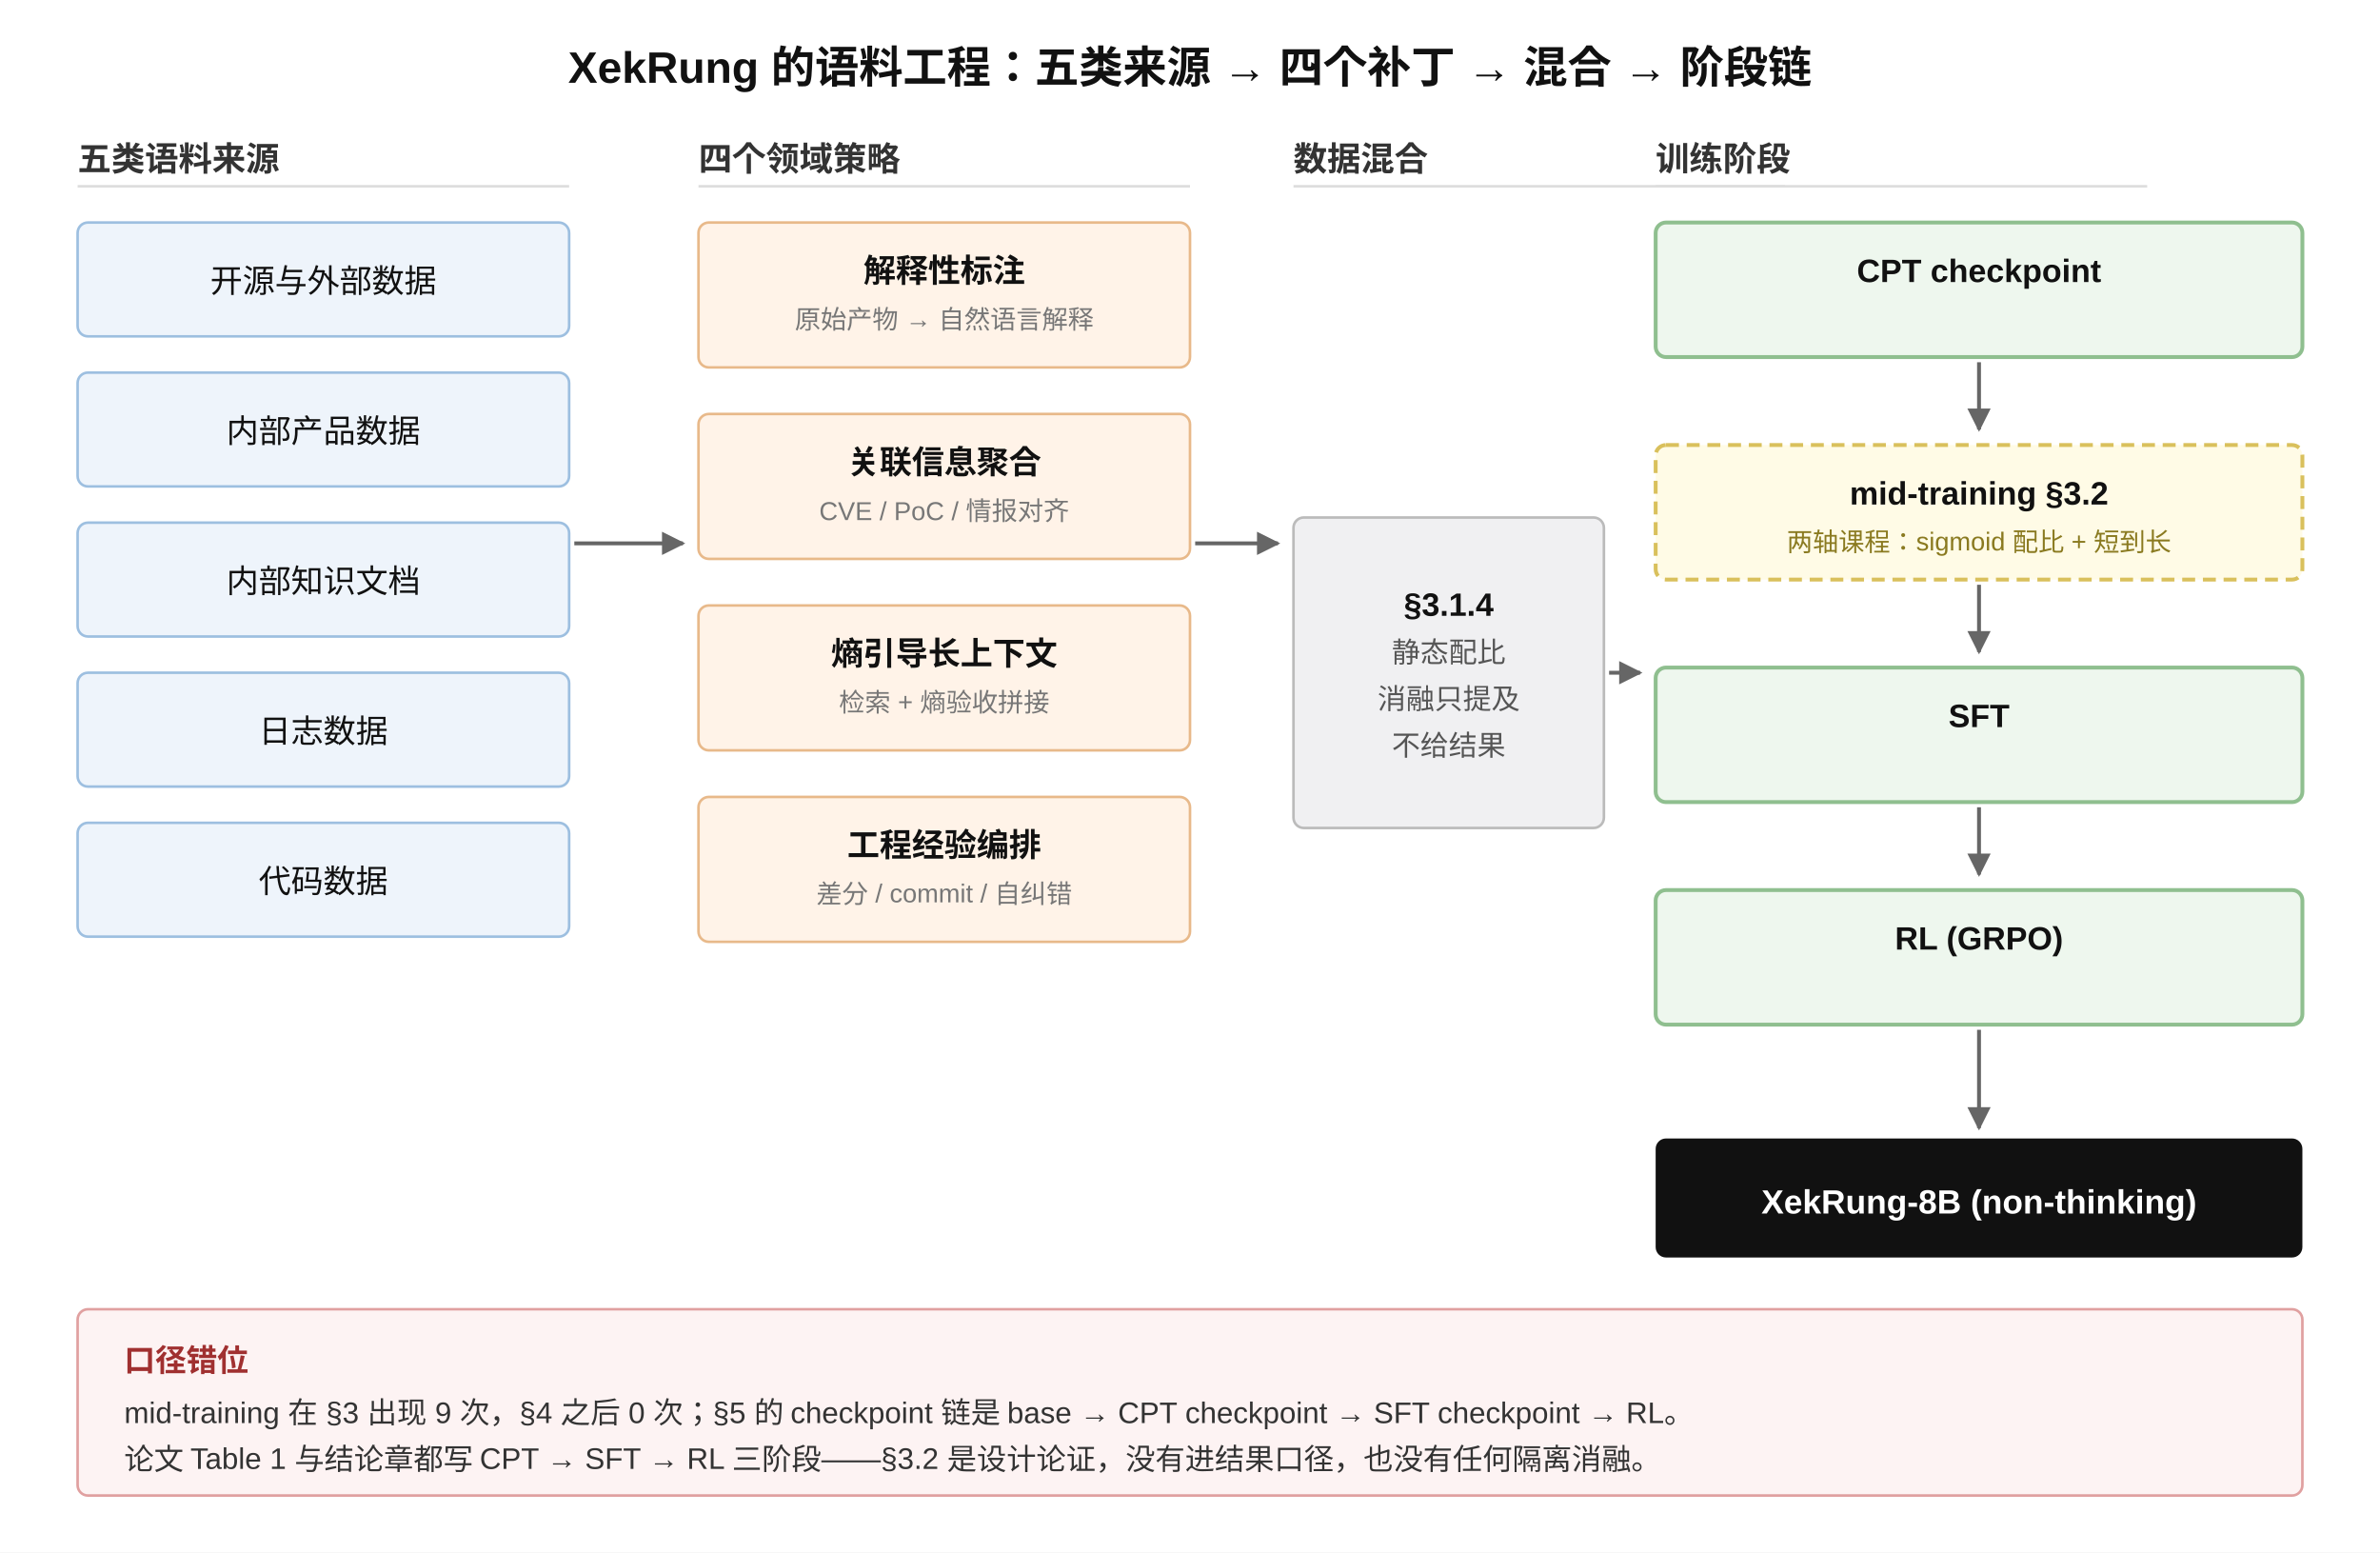
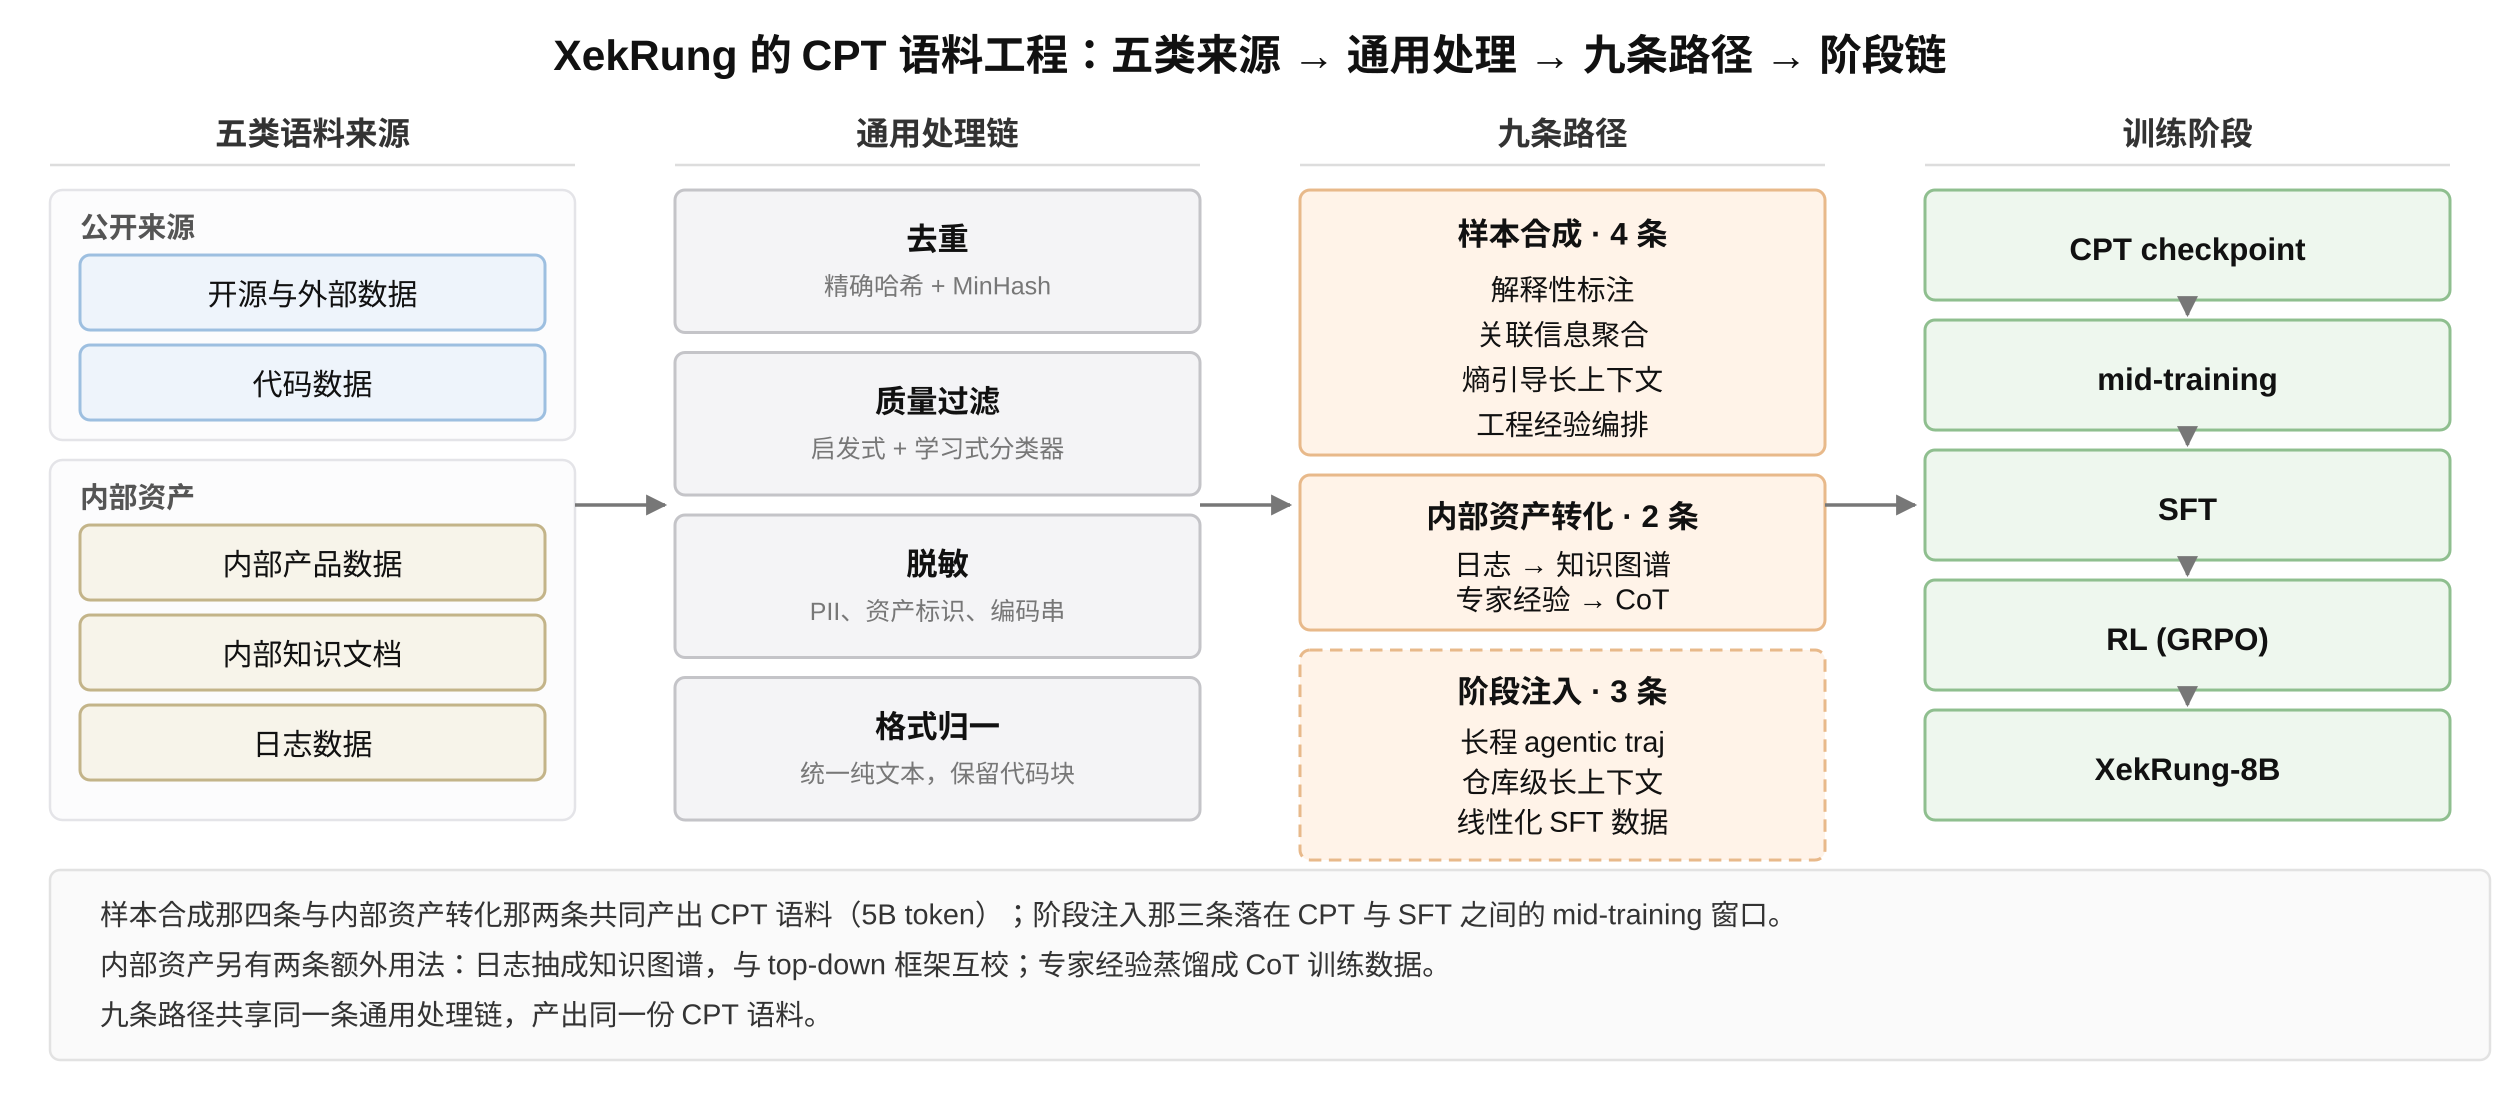
- <svg xmlns="http://www.w3.org/2000/svg" viewBox="0 0 920 600" font-family="Helvetica Neue, Arial, sans-serif">
+ <svg xmlns="http://www.w3.org/2000/svg" viewBox="0 0 1000 440" font-family="PingFang SC, Hiragino Sans GB, Microsoft YaHei, Helvetica Neue, Arial, sans-serif">
  <defs>
    <marker id="ar" viewBox="0 0 10 10" refX="9" refY="5" markerWidth="6" markerHeight="6" orient="auto">
-       <path d="M0,0 L10,5 L0,10 z" fill="#666" />
+       <path d="M0,0 L10,5 L0,10 z" fill="#777" />
    </marker>
  </defs>
-   <rect width="920" height="600" fill="#fff" />
-   <text x="460" y="32" text-anchor="middle" font-size="17" font-weight="600" fill="#111">XekRung 的语料工程：五类来源 → 四个补丁 → 混合 → 阶段链</text>
-   <text x="30" y="66" font-size="13" font-weight="600" fill="#333">五类语料来源</text>
-   <line x1="30" y1="72" x2="220" y2="72" stroke="#ddd" stroke-width="1" />
-   <text x="270" y="66" font-size="13" font-weight="600" fill="#333">四个领域策略</text>
-   <line x1="270" y1="72" x2="460" y2="72" stroke="#ddd" stroke-width="1" />
-   <text x="500" y="66" font-size="13" font-weight="600" fill="#333">数据混合</text>
-   <line x1="500" y1="72" x2="690" y2="72" stroke="#ddd" stroke-width="1" />
-   <text x="640" y="66" font-size="13" font-weight="600" fill="#333">训练阶段</text>
-   <line x1="640" y1="72" x2="830" y2="72" stroke="#ddd" stroke-width="1" />
-   <rect x="30" y="86" width="190" height="44" rx="4" fill="#eef4fb" stroke="#9dbfe0" stroke-width="1" />
-   <text x="125" y="113" text-anchor="middle" font-size="12.5" fill="#111">开源与外部数据</text>
-   <rect x="30" y="144" width="190" height="44" rx="4" fill="#eef4fb" stroke="#9dbfe0" stroke-width="1" />
-   <text x="125" y="171" text-anchor="middle" font-size="12.5" fill="#111">内部产品数据</text>
-   <rect x="30" y="202" width="190" height="44" rx="4" fill="#eef4fb" stroke="#9dbfe0" stroke-width="1" />
-   <text x="125" y="229" text-anchor="middle" font-size="12.5" fill="#111">内部知识文档</text>
-   <rect x="30" y="260" width="190" height="44" rx="4" fill="#eef4fb" stroke="#9dbfe0" stroke-width="1" />
-   <text x="125" y="287" text-anchor="middle" font-size="12.5" fill="#111">日志数据</text>
-   <rect x="30" y="318" width="190" height="44" rx="4" fill="#eef4fb" stroke="#9dbfe0" stroke-width="1" />
-   <text x="125" y="345" text-anchor="middle" font-size="12.5" fill="#111">代码数据</text>
-   <rect x="270" y="86" width="190" height="56" rx="4" fill="#fff3e8" stroke="#e8b98a" stroke-width="1" />
-   <text x="365" y="109" text-anchor="middle" font-size="12.5" font-weight="600" fill="#111">解释性标注</text>
-   <text x="365" y="127" text-anchor="middle" font-size="10" fill="#777">原始产物 → 自然语言解释</text>
-   <rect x="270" y="160" width="190" height="56" rx="4" fill="#fff3e8" stroke="#e8b98a" stroke-width="1" />
-   <text x="365" y="183" text-anchor="middle" font-size="12.5" font-weight="600" fill="#111">关联信息聚合</text>
-   <text x="365" y="201" text-anchor="middle" font-size="10" fill="#777">CVE / PoC / 情报对齐</text>
-   <rect x="270" y="234" width="190" height="56" rx="4" fill="#fff3e8" stroke="#e8b98a" stroke-width="1" />
-   <text x="365" y="257" text-anchor="middle" font-size="12.5" font-weight="600" fill="#111">熵引导长上下文</text>
-   <text x="365" y="275" text-anchor="middle" font-size="10" fill="#777">检索 + 熵验收拼接</text>
-   <rect x="270" y="308" width="190" height="56" rx="4" fill="#fff3e8" stroke="#e8b98a" stroke-width="1" />
-   <text x="365" y="331" text-anchor="middle" font-size="12.5" font-weight="600" fill="#111">工程经验编排</text>
-   <text x="365" y="349" text-anchor="middle" font-size="10" fill="#777">差分 / commit / 自纠错</text>
-   <rect x="500" y="200" width="120" height="120" rx="4" fill="#f0f0f2" stroke="#bbb" stroke-width="1" />
-   <text x="560" y="238" text-anchor="middle" font-size="12.5" font-weight="600" fill="#111">§3.1.4</text>
-   <text x="560" y="256" text-anchor="middle" font-size="11" font-weight="normal" fill="#555">静态配比</text>
-   <text x="560" y="274" text-anchor="middle" font-size="11" font-weight="normal" fill="#555">消融只提及</text>
-   <text x="560" y="292" text-anchor="middle" font-size="11" font-weight="normal" fill="#555">不给结果</text>
-   <rect x="640" y="86" width="250" height="52" rx="4" fill="#eef7ee" stroke="#8fbf8f" stroke-width="1.5" />
-   <text x="765" y="109" text-anchor="middle" font-size="12.5" font-weight="600" fill="#111">CPT checkpoint</text>
-   <line x1="765" y1="140" x2="765" y2="166" stroke="#666" stroke-width="1.5" marker-end="url(#ar)" />
-   <rect x="640" y="172" width="250" height="52" rx="4" fill="#fffbe6" stroke-dasharray="5,3" stroke="#d9c05c" stroke-width="1.5" />
-   <text x="765" y="195" text-anchor="middle" font-size="12.5" font-weight="600" fill="#111">mid-training §3.2</text>
-   <text x="765" y="213" text-anchor="middle" font-size="10" fill="#8a7a20">两轴课程：sigmoid 配比 + 短到长</text>
-   <line x1="765" y1="226" x2="765" y2="252" stroke="#666" stroke-width="1.5" marker-end="url(#ar)" />
-   <rect x="640" y="258" width="250" height="52" rx="4" fill="#eef7ee" stroke="#8fbf8f" stroke-width="1.5" />
-   <text x="765" y="281" text-anchor="middle" font-size="12.5" font-weight="600" fill="#111">SFT</text>
-   <line x1="765" y1="312" x2="765" y2="338" stroke="#666" stroke-width="1.5" marker-end="url(#ar)" />
-   <rect x="640" y="344" width="250" height="52" rx="4" fill="#eef7ee" stroke="#8fbf8f" stroke-width="1.5" />
-   <text x="765" y="367" text-anchor="middle" font-size="12.5" font-weight="600" fill="#111">RL (GRPO)</text>
-   <rect x="640" y="440" width="250" height="46" rx="4" fill="#111" />
-   <text x="765" y="469" text-anchor="middle" font-size="13" font-weight="600" fill="#fff">XekRung-8B (non-thinking)</text>
-   <line x1="765" y1="398" x2="765" y2="436" stroke="#666" stroke-width="1.5" marker-end="url(#ar)" />
-   <line x1="222" y1="210" x2="264" y2="210" stroke="#666" stroke-width="1.5" marker-end="url(#ar)" />
-   <line x1="462" y1="210" x2="494" y2="210" stroke="#666" stroke-width="1.5" marker-end="url(#ar)" />
-   <line x1="622" y1="260" x2="634" y2="260" stroke="#666" stroke-width="1.5" marker-end="url(#ar)" />
-   <rect x="30" y="506" width="860" height="72" rx="4" fill="#fdf3f3" stroke="#e0a0a0" stroke-width="1" />
-   <text x="48" y="530" font-size="12" font-weight="600" fill="#a03030">口径错位</text>
-   <text x="48" y="550" font-size="11.5" fill="#333">mid-training 在 §3 出现 9 次，§4 之后 0 次；§5 的 checkpoint 链是 base → CPT checkpoint → SFT checkpoint → RL。</text>
-   <text x="48" y="568" font-size="11.5" fill="#333">论文 Table 1 与结论章都写 CPT → SFT → RL 三阶段——§3.2 是设计论证，没有进结果口径，也没有任何隔离消融。</text>
+   <rect width="1000" height="440" fill="#fff" />
+   <text x="500" y="28" text-anchor="middle" font-size="17" font-weight="600" fill="#111">XekRung 的 CPT 语料工程：五类来源 → 通用处理 → 九条路径 → 阶段链</text>
+   <text x="125.0" y="58" text-anchor="middle" font-size="13" font-weight="600" fill="#333">五类语料来源</text>
+   <line x1="20" y1="66" x2="230" y2="66" stroke="#ddd" stroke-width="1" />
+   <text x="375.0" y="58" text-anchor="middle" font-size="13" font-weight="600" fill="#333">通用处理链</text>
+   <line x1="270" y1="66" x2="480" y2="66" stroke="#ddd" stroke-width="1" />
+   <text x="625.0" y="58" text-anchor="middle" font-size="13" font-weight="600" fill="#333">九条路径</text>
+   <line x1="520" y1="66" x2="730" y2="66" stroke="#ddd" stroke-width="1" />
+   <text x="875.0" y="58" text-anchor="middle" font-size="13" font-weight="600" fill="#333">训练阶段</text>
+   <line x1="770" y1="66" x2="980" y2="66" stroke="#ddd" stroke-width="1" />
+   <rect x="20" y="76" width="210" height="100" rx="5" fill="#fcfcfd" stroke="#e4e4e8" stroke-width="1" />
+   <text x="32" y="95" font-size="11.5" font-weight="600" fill="#555" text-anchor="start">公开来源</text>
+   <rect x="32" y="102" width="186" height="30" rx="4" fill="#eef4fb" stroke="#9dbfe0" stroke-width="1.2" />
+   <text x="125.0" y="122" text-anchor="middle" font-size="12" font-weight="normal" fill="#111">开源与外部数据</text>
+   <rect x="32" y="138" width="186" height="30" rx="4" fill="#eef4fb" stroke="#9dbfe0" stroke-width="1.2" />
+   <text x="125.0" y="158" text-anchor="middle" font-size="12" font-weight="normal" fill="#111">代码数据</text>
+   <rect x="20" y="184" width="210" height="144" rx="5" fill="#fcfcfd" stroke="#e4e4e8" stroke-width="1" />
+   <text x="32" y="203" font-size="11.5" font-weight="600" fill="#555" text-anchor="start">内部资产</text>
+   <rect x="32" y="210" width="186" height="30" rx="4" fill="#f7f4ea" stroke="#c3b489" stroke-width="1.2" />
+   <text x="125.0" y="230" text-anchor="middle" font-size="12" font-weight="normal" fill="#111">内部产品数据</text>
+   <rect x="32" y="246" width="186" height="30" rx="4" fill="#f7f4ea" stroke="#c3b489" stroke-width="1.2" />
+   <text x="125.0" y="266" text-anchor="middle" font-size="12" font-weight="normal" fill="#111">内部知识文档</text>
+   <rect x="32" y="282" width="186" height="30" rx="4" fill="#f7f4ea" stroke="#c3b489" stroke-width="1.2" />
+   <text x="125.0" y="302" text-anchor="middle" font-size="12" font-weight="normal" fill="#111">日志数据</text>
+   <rect x="270" y="76" width="210" height="57" rx="4" fill="#f4f4f6" stroke="#c4c4c8" stroke-width="1.2" />
+   <text x="375.0" y="100" text-anchor="middle" font-size="12.5" font-weight="600" fill="#111">去重</text>
+   <text x="375.0" y="118" text-anchor="middle" font-size="10" font-weight="normal" fill="#777">精确哈希 + MinHash</text>
+   <rect x="270" y="141" width="210" height="57" rx="4" fill="#f4f4f6" stroke="#c4c4c8" stroke-width="1.2" />
+   <text x="375.0" y="165" text-anchor="middle" font-size="12.5" font-weight="600" fill="#111">质量过滤</text>
+   <text x="375.0" y="183" text-anchor="middle" font-size="10" font-weight="normal" fill="#777">启发式 + 学习式分类器</text>
+   <rect x="270" y="206" width="210" height="57" rx="4" fill="#f4f4f6" stroke="#c4c4c8" stroke-width="1.2" />
+   <text x="375.0" y="230" text-anchor="middle" font-size="12.5" font-weight="600" fill="#111">脱敏</text>
+   <text x="375.0" y="248" text-anchor="middle" font-size="10" font-weight="normal" fill="#777">PII、资产标识、编码串</text>
+   <rect x="270" y="271" width="210" height="57" rx="4" fill="#f4f4f6" stroke="#c4c4c8" stroke-width="1.2" />
+   <text x="375.0" y="295" text-anchor="middle" font-size="12.5" font-weight="600" fill="#111">格式归一</text>
+   <text x="375.0" y="313" text-anchor="middle" font-size="10" font-weight="normal" fill="#777">统一纯文本，保留代码块</text>
+   <rect x="520" y="76" width="210" height="106" rx="4" fill="#fff3e8" stroke="#e8b98a" stroke-width="1.2" />
+   <text x="625.0" y="98" text-anchor="middle" font-size="12.5" font-weight="600" fill="#111">样本合成 · 4 条</text>
+   <text x="625.0" y="120" text-anchor="middle" font-size="11.5" font-weight="normal" fill="#111">解释性标注</text>
+   <text x="625.0" y="138" text-anchor="middle" font-size="11.5" font-weight="normal" fill="#111">关联信息聚合</text>
+   <text x="625.0" y="156" text-anchor="middle" font-size="11.5" font-weight="normal" fill="#111">熵引导长上下文</text>
+   <text x="625.0" y="174" text-anchor="middle" font-size="11.5" font-weight="normal" fill="#111">工程经验编排</text>
+   <rect x="520" y="190" width="210" height="62" rx="4" fill="#fff3e8" stroke="#e8b98a" stroke-width="1.2" />
+   <text x="625.0" y="211" text-anchor="middle" font-size="12.5" font-weight="600" fill="#111">内部资产转化 · 2 条</text>
+   <text x="625.0" y="230" text-anchor="middle" font-size="11.5" font-weight="normal" fill="#111">日志 → 知识图谱</text>
+   <text x="625.0" y="244" text-anchor="middle" font-size="11.5" font-weight="normal" fill="#111">专家经验 → CoT</text>
+   <rect x="520" y="260" width="210" height="84" rx="4" fill="#fff3e8" stroke="#e8b98a" stroke-width="1.2" stroke-dasharray="5,3" />
+   <text x="625.0" y="281" text-anchor="middle" font-size="12.5" font-weight="600" fill="#111">阶段注入 · 3 条</text>
+   <text x="625.0" y="301" text-anchor="middle" font-size="11.5" font-weight="normal" fill="#111">长程 agentic traj</text>
+   <text x="625.0" y="317" text-anchor="middle" font-size="11.5" font-weight="normal" fill="#111">仓库级长上下文</text>
+   <text x="625.0" y="333" text-anchor="middle" font-size="11.5" font-weight="normal" fill="#111">线性化 SFT 数据</text>
+   <rect x="770" y="76" width="210" height="44" rx="4" fill="#eef7ee" stroke="#8fbf8f" stroke-width="1.2" />
+   <text x="875.0" y="104" text-anchor="middle" font-size="12.5" font-weight="600" fill="#111">CPT checkpoint</text>
+   <line x1="875.0" y1="122" x2="875.0" y2="126" stroke="#777" stroke-width="1.4" marker-end="url(#ar)" />
+   <rect x="770" y="128" width="210" height="44" rx="4" fill="#eef7ee" stroke="#8fbf8f" stroke-width="1.2" />
+   <text x="875.0" y="156" text-anchor="middle" font-size="12.5" font-weight="600" fill="#111">mid-training</text>
+   <line x1="875.0" y1="174" x2="875.0" y2="178" stroke="#777" stroke-width="1.4" marker-end="url(#ar)" />
+   <rect x="770" y="180" width="210" height="44" rx="4" fill="#eef7ee" stroke="#8fbf8f" stroke-width="1.2" />
+   <text x="875.0" y="208" text-anchor="middle" font-size="12.5" font-weight="600" fill="#111">SFT</text>
+   <line x1="875.0" y1="226" x2="875.0" y2="230" stroke="#777" stroke-width="1.4" marker-end="url(#ar)" />
+   <rect x="770" y="232" width="210" height="44" rx="4" fill="#eef7ee" stroke="#8fbf8f" stroke-width="1.2" />
+   <text x="875.0" y="260" text-anchor="middle" font-size="12.5" font-weight="600" fill="#111">RL (GRPO)</text>
+   <line x1="875.0" y1="278" x2="875.0" y2="282" stroke="#777" stroke-width="1.4" marker-end="url(#ar)" />
+   <rect x="770" y="284" width="210" height="44" rx="4" fill="#eef7ee" stroke="#8fbf8f" stroke-width="1.2" />
+   <text x="875.0" y="312" text-anchor="middle" font-size="12.5" font-weight="600" fill="#111">XekRung-8B</text>
+   <line x1="230" y1="202" x2="266" y2="202" stroke="#777" stroke-width="1.4" marker-end="url(#ar)" />
+   <line x1="480" y1="202" x2="516" y2="202" stroke="#777" stroke-width="1.4" marker-end="url(#ar)" />
+   <line x1="730" y1="202" x2="766" y2="202" stroke="#777" stroke-width="1.4" marker-end="url(#ar)" />
+   <rect x="20" y="348" width="976" height="76" rx="4" fill="#fafafa" stroke="#e2e2e2" stroke-width="1" />
+   <text x="40" y="370" font-size="11.5" fill="#333" text-anchor="start">样本合成那四条与内部资产转化那两条共同产出 CPT 语料（5B token）；阶段注入那三条落在 CPT 与 SFT 之间的 mid-training 窗口。</text>
+   <text x="40" y="390" font-size="11.5" fill="#333" text-anchor="start">内部资产另有两条额外用法：日志抽成知识图谱，与 top-down 框架互校；专家经验蒸馏成 CoT 训练数据。</text>
+   <text x="40" y="410" font-size="11.5" fill="#333" text-anchor="start">九条路径共享同一条通用处理链，产出同一份 CPT 语料。</text>
</svg>
